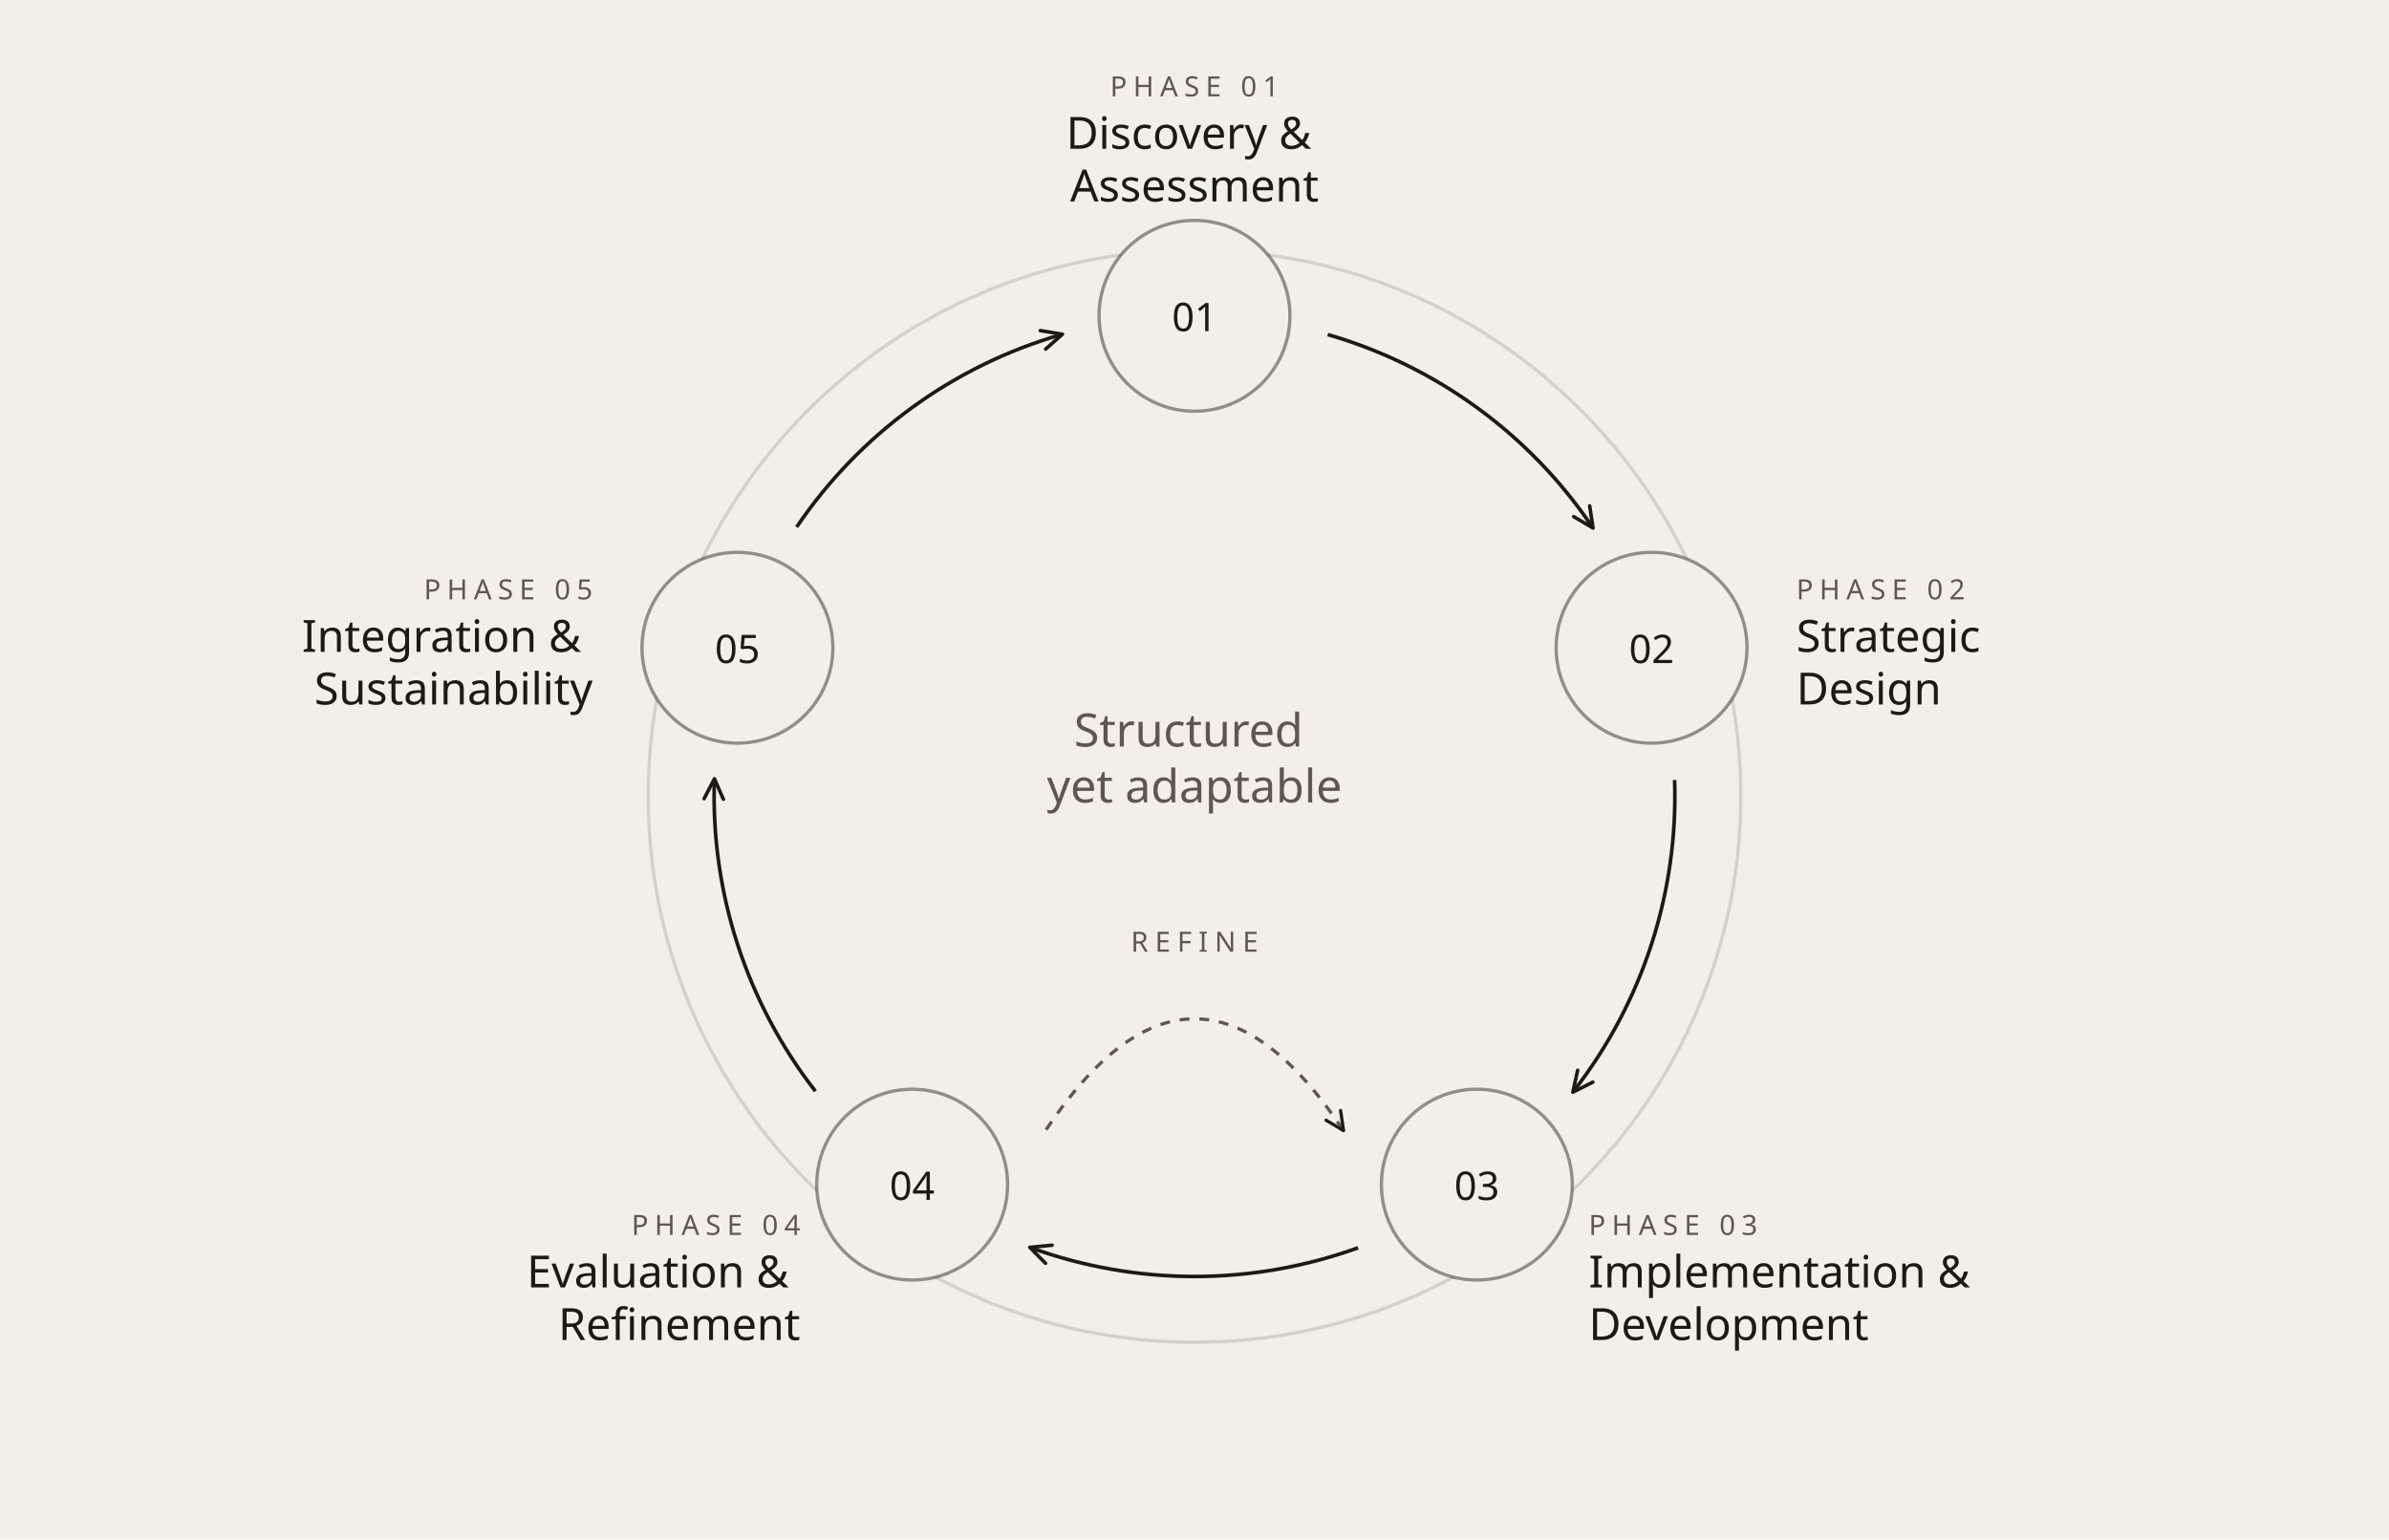
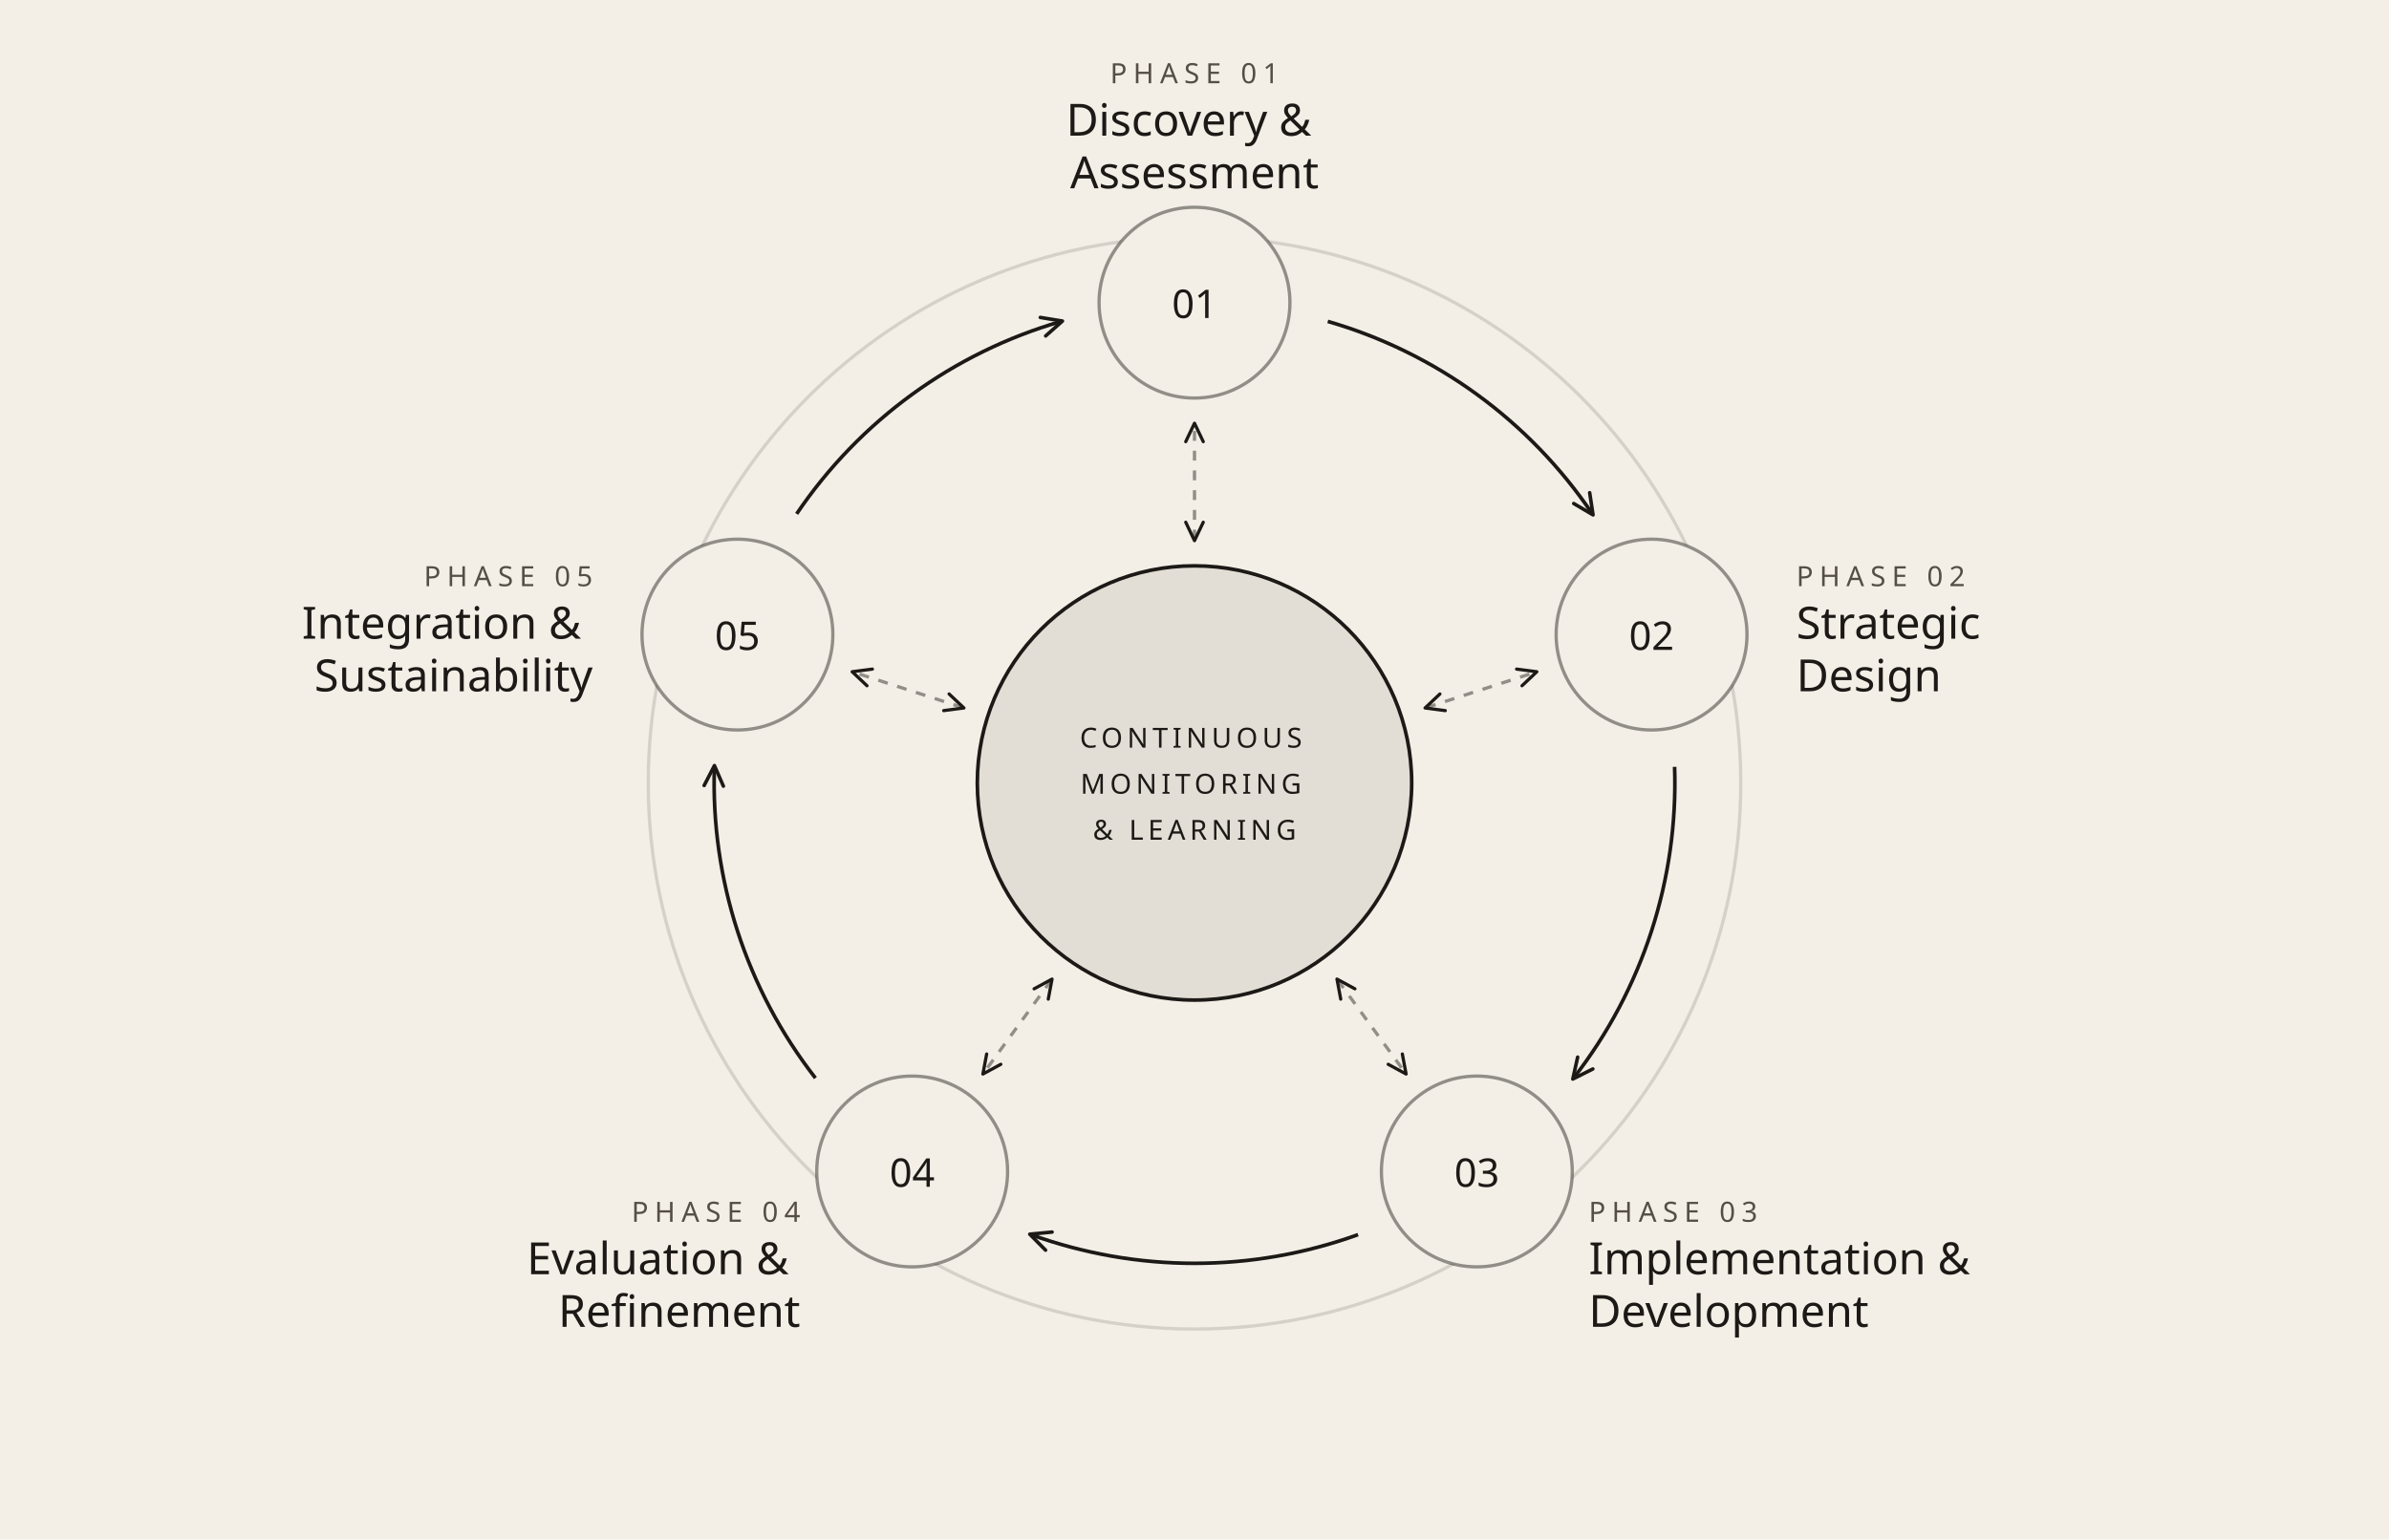
<svg xmlns="http://www.w3.org/2000/svg" id="diagram-d-institutional-methodology" viewBox="-24 -24 726 468" width="726" height="468">
  <rect x="-24" y="-24" width="726" height="468" fill="rgb(243, 239, 230)" />
  <defs>
    <marker id="md" viewBox="0 0 10 10" refX="8.5" refY="5" markerWidth="7" markerHeight="7" orient="auto-start-reverse">
      <path d="M1,1.2 L9,5 L1,8.8" fill="none" stroke="rgb(28, 25, 22)" stroke-width="1.4px" stroke-linecap="round" stroke-linejoin="round" opacity="1" />
    </marker>
  </defs>
-   <circle cx="339" cy="218" r="166" fill="none" stroke="rgba(28, 25, 22, 0.14)" stroke-width="1px" stroke-linecap="butt" stroke-linejoin="miter" opacity="1" />
-   <path d="M379.5,77.7 A146,146 0 0 1 459.9,136.2" marker-end="url(#md)" fill="none" stroke="rgb(28, 25, 22)" stroke-width="1.1px" stroke-linecap="butt" stroke-linejoin="miter" opacity="1" />
-   <path d="M484.9,213.1 A146,146 0 0 1 454.2,307.7" marker-end="url(#md)" fill="none" stroke="rgb(28, 25, 22)" stroke-width="1.1px" stroke-linecap="butt" stroke-linejoin="miter" opacity="1" />
-   <path d="M388.7,355.3 A146,146 0 0 1 289.3,355.3" marker-end="url(#md)" fill="none" stroke="rgb(28, 25, 22)" stroke-width="1.1px" stroke-linecap="butt" stroke-linejoin="miter" opacity="1" />
-   <path d="M223.8,307.7 A146,146 0 0 1 193.1,213.1" marker-end="url(#md)" fill="none" stroke="rgb(28, 25, 22)" stroke-width="1.1px" stroke-linecap="butt" stroke-linejoin="miter" opacity="1" />
-   <path d="M218.1,136.2 A146,146 0 0 1 298.5,77.7" marker-end="url(#md)" fill="none" stroke="rgb(28, 25, 22)" stroke-width="1.1px" stroke-linecap="butt" stroke-linejoin="miter" opacity="1" />
-   <path d="M293.9,319.4 Q339,252 384.1,319.4" marker-end="url(#md)" fill="none" stroke="rgb(94, 87, 79)" stroke-width="1px" stroke-dasharray="3px, 3px" stroke-linecap="butt" stroke-linejoin="miter" opacity="1" />
-   <text x="339" y="262" text-anchor="middle" dominant-baseline="central" fill="rgb(94, 87, 79)" stroke="none" stroke-width="1px" stroke-linecap="butt" stroke-linejoin="miter" font-family="Manrope, sans-serif" font-size="8.5px" font-weight="500" letter-spacing="2.04px" opacity="1">REFINE</text>
-   <text text-anchor="middle" dominant-baseline="central" fill="rgb(94, 87, 79)" stroke="none" stroke-width="1px" stroke-linecap="butt" stroke-linejoin="miter" font-family="Manrope, sans-serif" font-size="14px" font-weight="300" opacity="1">
-     <tspan x="339" y="197.5">Structured</tspan>
-     <tspan x="339" y="214.5">yet adaptable</tspan>
+   <circle cx="339" cy="214" r="166" fill="none" stroke="rgba(28, 25, 22, 0.14)" stroke-width="1px" stroke-linecap="butt" stroke-linejoin="miter" opacity="1" />
+   <path d="M379.5,73.7 A146,146 0 0 1 459.9,132.2" marker-end="url(#md)" fill="none" stroke="rgb(28, 25, 22)" stroke-width="1.1px" stroke-linecap="butt" stroke-linejoin="miter" opacity="1" />
+   <path d="M484.9,209.1 A146,146 0 0 1 454.2,303.7" marker-end="url(#md)" fill="none" stroke="rgb(28, 25, 22)" stroke-width="1.1px" stroke-linecap="butt" stroke-linejoin="miter" opacity="1" />
+   <path d="M388.7,351.3 A146,146 0 0 1 289.3,351.3" marker-end="url(#md)" fill="none" stroke="rgb(28, 25, 22)" stroke-width="1.1px" stroke-linecap="butt" stroke-linejoin="miter" opacity="1" />
+   <path d="M223.8,303.7 A146,146 0 0 1 193.1,209.1" marker-end="url(#md)" fill="none" stroke="rgb(28, 25, 22)" stroke-width="1.1px" stroke-linecap="butt" stroke-linejoin="miter" opacity="1" />
+   <path d="M218.1,132.2 A146,146 0 0 1 298.5,73.7" marker-end="url(#md)" fill="none" stroke="rgb(28, 25, 22)" stroke-width="1.1px" stroke-linecap="butt" stroke-linejoin="miter" opacity="1" />
+   <line x1="339" y1="140" x2="339" y2="105" marker-start="url(#md)" marker-end="url(#md)" fill="none" stroke="rgba(28, 25, 22, 0.45)" stroke-width="1px" stroke-dasharray="3px, 3px" stroke-linecap="butt" stroke-linejoin="miter" opacity="1" />
+   <line x1="409.4" y1="191.1" x2="442.7" y2="180.3" marker-start="url(#md)" marker-end="url(#md)" fill="none" stroke="rgba(28, 25, 22, 0.45)" stroke-width="1px" stroke-dasharray="3px, 3px" stroke-linecap="butt" stroke-linejoin="miter" opacity="1" />
+   <line x1="382.5" y1="273.9" x2="403.1" y2="302.2" marker-start="url(#md)" marker-end="url(#md)" fill="none" stroke="rgba(28, 25, 22, 0.45)" stroke-width="1px" stroke-dasharray="3px, 3px" stroke-linecap="butt" stroke-linejoin="miter" opacity="1" />
+   <line x1="295.5" y1="273.9" x2="274.9" y2="302.2" marker-start="url(#md)" marker-end="url(#md)" fill="none" stroke="rgba(28, 25, 22, 0.45)" stroke-width="1px" stroke-dasharray="3px, 3px" stroke-linecap="butt" stroke-linejoin="miter" opacity="1" />
+   <line x1="268.6" y1="191.1" x2="235.3" y2="180.3" marker-start="url(#md)" marker-end="url(#md)" fill="none" stroke="rgba(28, 25, 22, 0.45)" stroke-width="1px" stroke-dasharray="3px, 3px" stroke-linecap="butt" stroke-linejoin="miter" opacity="1" />
+   <circle cx="339" cy="214" r="66" fill="rgb(243, 239, 230)" stroke="none" stroke-width="1px" stroke-linecap="butt" stroke-linejoin="miter" opacity="1" />
+   <circle cx="339" cy="214" r="66" fill="rgba(28, 25, 22, 0.08)" stroke="rgb(28, 25, 22)" stroke-width="1.1px" stroke-linecap="butt" stroke-linejoin="miter" opacity="1" />
+   <text text-anchor="middle" dominant-baseline="central" fill="rgb(28, 25, 22)" stroke="none" stroke-width="1px" stroke-linecap="butt" stroke-linejoin="miter" font-family="Manrope, sans-serif" font-size="8.4px" font-weight="500" letter-spacing="1.344px" opacity="1">
+     <tspan x="339" y="200">CONTINUOUS</tspan>
+     <tspan x="339" y="214">MONITORING</tspan>
+     <tspan x="339" y="228">&amp; LEARNING</tspan>
  </text>
-   <circle cx="339" cy="72" r="29" fill="rgb(243, 239, 230)" stroke="rgba(28, 25, 22, 0.45)" stroke-width="1px" stroke-linecap="butt" stroke-linejoin="miter" opacity="1" />
-   <text x="339" y="72" text-anchor="middle" dominant-baseline="central" fill="rgb(28, 25, 22)" stroke="none" stroke-width="1px" stroke-linecap="butt" stroke-linejoin="miter" font-family="Manrope, sans-serif" font-size="12px" font-weight="300" opacity="1">01</text>
-   <text x="339" y="2" text-anchor="middle" dominant-baseline="central" fill="rgb(94, 87, 79)" stroke="none" stroke-width="1px" stroke-linecap="butt" stroke-linejoin="miter" font-family="Manrope, sans-serif" font-size="8.5px" font-weight="500" letter-spacing="1.87px" opacity="1">PHASE 01</text>
+   <circle cx="339" cy="68" r="29" fill="rgb(243, 239, 230)" stroke="rgba(28, 25, 22, 0.45)" stroke-width="1px" stroke-linecap="butt" stroke-linejoin="miter" opacity="1" />
+   <text x="339" y="68" text-anchor="middle" dominant-baseline="central" fill="rgb(28, 25, 22)" stroke="none" stroke-width="1px" stroke-linecap="butt" stroke-linejoin="miter" font-family="Manrope, sans-serif" font-size="12px" font-weight="300" opacity="1">01</text>
+   <text x="339" y="-2" text-anchor="middle" dominant-baseline="central" fill="rgb(85, 78, 70)" stroke="none" stroke-width="1px" stroke-linecap="butt" stroke-linejoin="miter" font-family="Manrope, sans-serif" font-size="8.5px" font-weight="500" letter-spacing="1.87px" opacity="1">PHASE 01</text>
  <text text-anchor="middle" dominant-baseline="central" fill="rgb(28, 25, 22)" stroke="none" stroke-width="1px" stroke-linecap="butt" stroke-linejoin="miter" font-family="Manrope, sans-serif" font-size="13.5px" font-weight="400" opacity="1">
-     <tspan x="339" y="16">Discovery &amp;</tspan>
-     <tspan x="339" y="32">Assessment</tspan>
+     <tspan x="339" y="12">Discovery &amp;</tspan>
+     <tspan x="339" y="28">Assessment</tspan>
  </text>
-   <circle cx="477.9" cy="172.9" r="29" fill="rgb(243, 239, 230)" stroke="rgba(28, 25, 22, 0.45)" stroke-width="1px" stroke-linecap="butt" stroke-linejoin="miter" opacity="1" />
-   <text x="477.9" y="172.9" text-anchor="middle" dominant-baseline="central" fill="rgb(28, 25, 22)" stroke="none" stroke-width="1px" stroke-linecap="butt" stroke-linejoin="miter" font-family="Manrope, sans-serif" font-size="12px" font-weight="300" opacity="1">02</text>
-   <text x="521.9" y="154.9" text-anchor="start" dominant-baseline="central" fill="rgb(94, 87, 79)" stroke="none" stroke-width="1px" stroke-linecap="butt" stroke-linejoin="miter" font-family="Manrope, sans-serif" font-size="8.5px" font-weight="500" letter-spacing="1.87px" opacity="1">PHASE 02</text>
+   <circle cx="477.9" cy="168.9" r="29" fill="rgb(243, 239, 230)" stroke="rgba(28, 25, 22, 0.45)" stroke-width="1px" stroke-linecap="butt" stroke-linejoin="miter" opacity="1" />
+   <text x="477.9" y="168.9" text-anchor="middle" dominant-baseline="central" fill="rgb(28, 25, 22)" stroke="none" stroke-width="1px" stroke-linecap="butt" stroke-linejoin="miter" font-family="Manrope, sans-serif" font-size="12px" font-weight="300" opacity="1">02</text>
+   <text x="521.9" y="150.9" text-anchor="start" dominant-baseline="central" fill="rgb(85, 78, 70)" stroke="none" stroke-width="1px" stroke-linecap="butt" stroke-linejoin="miter" font-family="Manrope, sans-serif" font-size="8.5px" font-weight="500" letter-spacing="1.87px" opacity="1">PHASE 02</text>
  <text text-anchor="start" dominant-baseline="central" fill="rgb(28, 25, 22)" stroke="none" stroke-width="1px" stroke-linecap="butt" stroke-linejoin="miter" font-family="Manrope, sans-serif" font-size="13.5px" font-weight="400" opacity="1">
-     <tspan x="521.9" y="168.9">Strategic</tspan>
-     <tspan x="521.9" y="184.9">Design</tspan>
+     <tspan x="521.9" y="164.9">Strategic</tspan>
+     <tspan x="521.9" y="180.9">Design</tspan>
  </text>
-   <circle cx="424.8" cy="336.1" r="29" fill="rgb(243, 239, 230)" stroke="rgba(28, 25, 22, 0.45)" stroke-width="1px" stroke-linecap="butt" stroke-linejoin="miter" opacity="1" />
-   <text x="424.8" y="336.1" text-anchor="middle" dominant-baseline="central" fill="rgb(28, 25, 22)" stroke="none" stroke-width="1px" stroke-linecap="butt" stroke-linejoin="miter" font-family="Manrope, sans-serif" font-size="12px" font-weight="300" opacity="1">03</text>
-   <text x="458.8" y="348.1" text-anchor="start" dominant-baseline="central" fill="rgb(94, 87, 79)" stroke="none" stroke-width="1px" stroke-linecap="butt" stroke-linejoin="miter" font-family="Manrope, sans-serif" font-size="8.5px" font-weight="500" letter-spacing="1.87px" opacity="1">PHASE 03</text>
+   <circle cx="424.8" cy="332.1" r="29" fill="rgb(243, 239, 230)" stroke="rgba(28, 25, 22, 0.45)" stroke-width="1px" stroke-linecap="butt" stroke-linejoin="miter" opacity="1" />
+   <text x="424.8" y="332.1" text-anchor="middle" dominant-baseline="central" fill="rgb(28, 25, 22)" stroke="none" stroke-width="1px" stroke-linecap="butt" stroke-linejoin="miter" font-family="Manrope, sans-serif" font-size="12px" font-weight="300" opacity="1">03</text>
+   <text x="458.8" y="344.1" text-anchor="start" dominant-baseline="central" fill="rgb(85, 78, 70)" stroke="none" stroke-width="1px" stroke-linecap="butt" stroke-linejoin="miter" font-family="Manrope, sans-serif" font-size="8.5px" font-weight="500" letter-spacing="1.87px" opacity="1">PHASE 03</text>
  <text text-anchor="start" dominant-baseline="central" fill="rgb(28, 25, 22)" stroke="none" stroke-width="1px" stroke-linecap="butt" stroke-linejoin="miter" font-family="Manrope, sans-serif" font-size="13.5px" font-weight="400" opacity="1">
-     <tspan x="458.8" y="362.1">Implementation &amp;</tspan>
-     <tspan x="458.8" y="378.1">Development</tspan>
+     <tspan x="458.8" y="358.1">Implementation &amp;</tspan>
+     <tspan x="458.8" y="374.1">Development</tspan>
  </text>
-   <circle cx="253.2" cy="336.1" r="29" fill="rgb(243, 239, 230)" stroke="rgba(28, 25, 22, 0.45)" stroke-width="1px" stroke-linecap="butt" stroke-linejoin="miter" opacity="1" />
-   <text x="253.2" y="336.1" text-anchor="middle" dominant-baseline="central" fill="rgb(28, 25, 22)" stroke="none" stroke-width="1px" stroke-linecap="butt" stroke-linejoin="miter" font-family="Manrope, sans-serif" font-size="12px" font-weight="300" opacity="1">04</text>
-   <text x="219.2" y="348.1" text-anchor="end" dominant-baseline="central" fill="rgb(94, 87, 79)" stroke="none" stroke-width="1px" stroke-linecap="butt" stroke-linejoin="miter" font-family="Manrope, sans-serif" font-size="8.5px" font-weight="500" letter-spacing="1.87px" opacity="1">PHASE 04</text>
+   <circle cx="253.2" cy="332.1" r="29" fill="rgb(243, 239, 230)" stroke="rgba(28, 25, 22, 0.45)" stroke-width="1px" stroke-linecap="butt" stroke-linejoin="miter" opacity="1" />
+   <text x="253.2" y="332.1" text-anchor="middle" dominant-baseline="central" fill="rgb(28, 25, 22)" stroke="none" stroke-width="1px" stroke-linecap="butt" stroke-linejoin="miter" font-family="Manrope, sans-serif" font-size="12px" font-weight="300" opacity="1">04</text>
+   <text x="219.2" y="344.1" text-anchor="end" dominant-baseline="central" fill="rgb(85, 78, 70)" stroke="none" stroke-width="1px" stroke-linecap="butt" stroke-linejoin="miter" font-family="Manrope, sans-serif" font-size="8.5px" font-weight="500" letter-spacing="1.87px" opacity="1">PHASE 04</text>
  <text text-anchor="end" dominant-baseline="central" fill="rgb(28, 25, 22)" stroke="none" stroke-width="1px" stroke-linecap="butt" stroke-linejoin="miter" font-family="Manrope, sans-serif" font-size="13.5px" font-weight="400" opacity="1">
-     <tspan x="219.2" y="362.1">Evaluation &amp;</tspan>
-     <tspan x="219.2" y="378.1">Refinement</tspan>
+     <tspan x="219.2" y="358.1">Evaluation &amp;</tspan>
+     <tspan x="219.2" y="374.1">Refinement</tspan>
  </text>
-   <circle cx="200.1" cy="172.9" r="29" fill="rgb(243, 239, 230)" stroke="rgba(28, 25, 22, 0.45)" stroke-width="1px" stroke-linecap="butt" stroke-linejoin="miter" opacity="1" />
-   <text x="200.1" y="172.9" text-anchor="middle" dominant-baseline="central" fill="rgb(28, 25, 22)" stroke="none" stroke-width="1px" stroke-linecap="butt" stroke-linejoin="miter" font-family="Manrope, sans-serif" font-size="12px" font-weight="300" opacity="1">05</text>
-   <text x="156.1" y="154.9" text-anchor="end" dominant-baseline="central" fill="rgb(94, 87, 79)" stroke="none" stroke-width="1px" stroke-linecap="butt" stroke-linejoin="miter" font-family="Manrope, sans-serif" font-size="8.5px" font-weight="500" letter-spacing="1.87px" opacity="1">PHASE 05</text>
+   <circle cx="200.1" cy="168.9" r="29" fill="rgb(243, 239, 230)" stroke="rgba(28, 25, 22, 0.45)" stroke-width="1px" stroke-linecap="butt" stroke-linejoin="miter" opacity="1" />
+   <text x="200.1" y="168.9" text-anchor="middle" dominant-baseline="central" fill="rgb(28, 25, 22)" stroke="none" stroke-width="1px" stroke-linecap="butt" stroke-linejoin="miter" font-family="Manrope, sans-serif" font-size="12px" font-weight="300" opacity="1">05</text>
+   <text x="156.1" y="150.9" text-anchor="end" dominant-baseline="central" fill="rgb(85, 78, 70)" stroke="none" stroke-width="1px" stroke-linecap="butt" stroke-linejoin="miter" font-family="Manrope, sans-serif" font-size="8.5px" font-weight="500" letter-spacing="1.87px" opacity="1">PHASE 05</text>
  <text text-anchor="end" dominant-baseline="central" fill="rgb(28, 25, 22)" stroke="none" stroke-width="1px" stroke-linecap="butt" stroke-linejoin="miter" font-family="Manrope, sans-serif" font-size="13.5px" font-weight="400" opacity="1">
-     <tspan x="156.1" y="168.9">Integration &amp;</tspan>
-     <tspan x="156.1" y="184.9">Sustainability</tspan>
+     <tspan x="156.1" y="164.9">Integration &amp;</tspan>
+     <tspan x="156.1" y="180.9">Sustainability</tspan>
  </text>
</svg>
